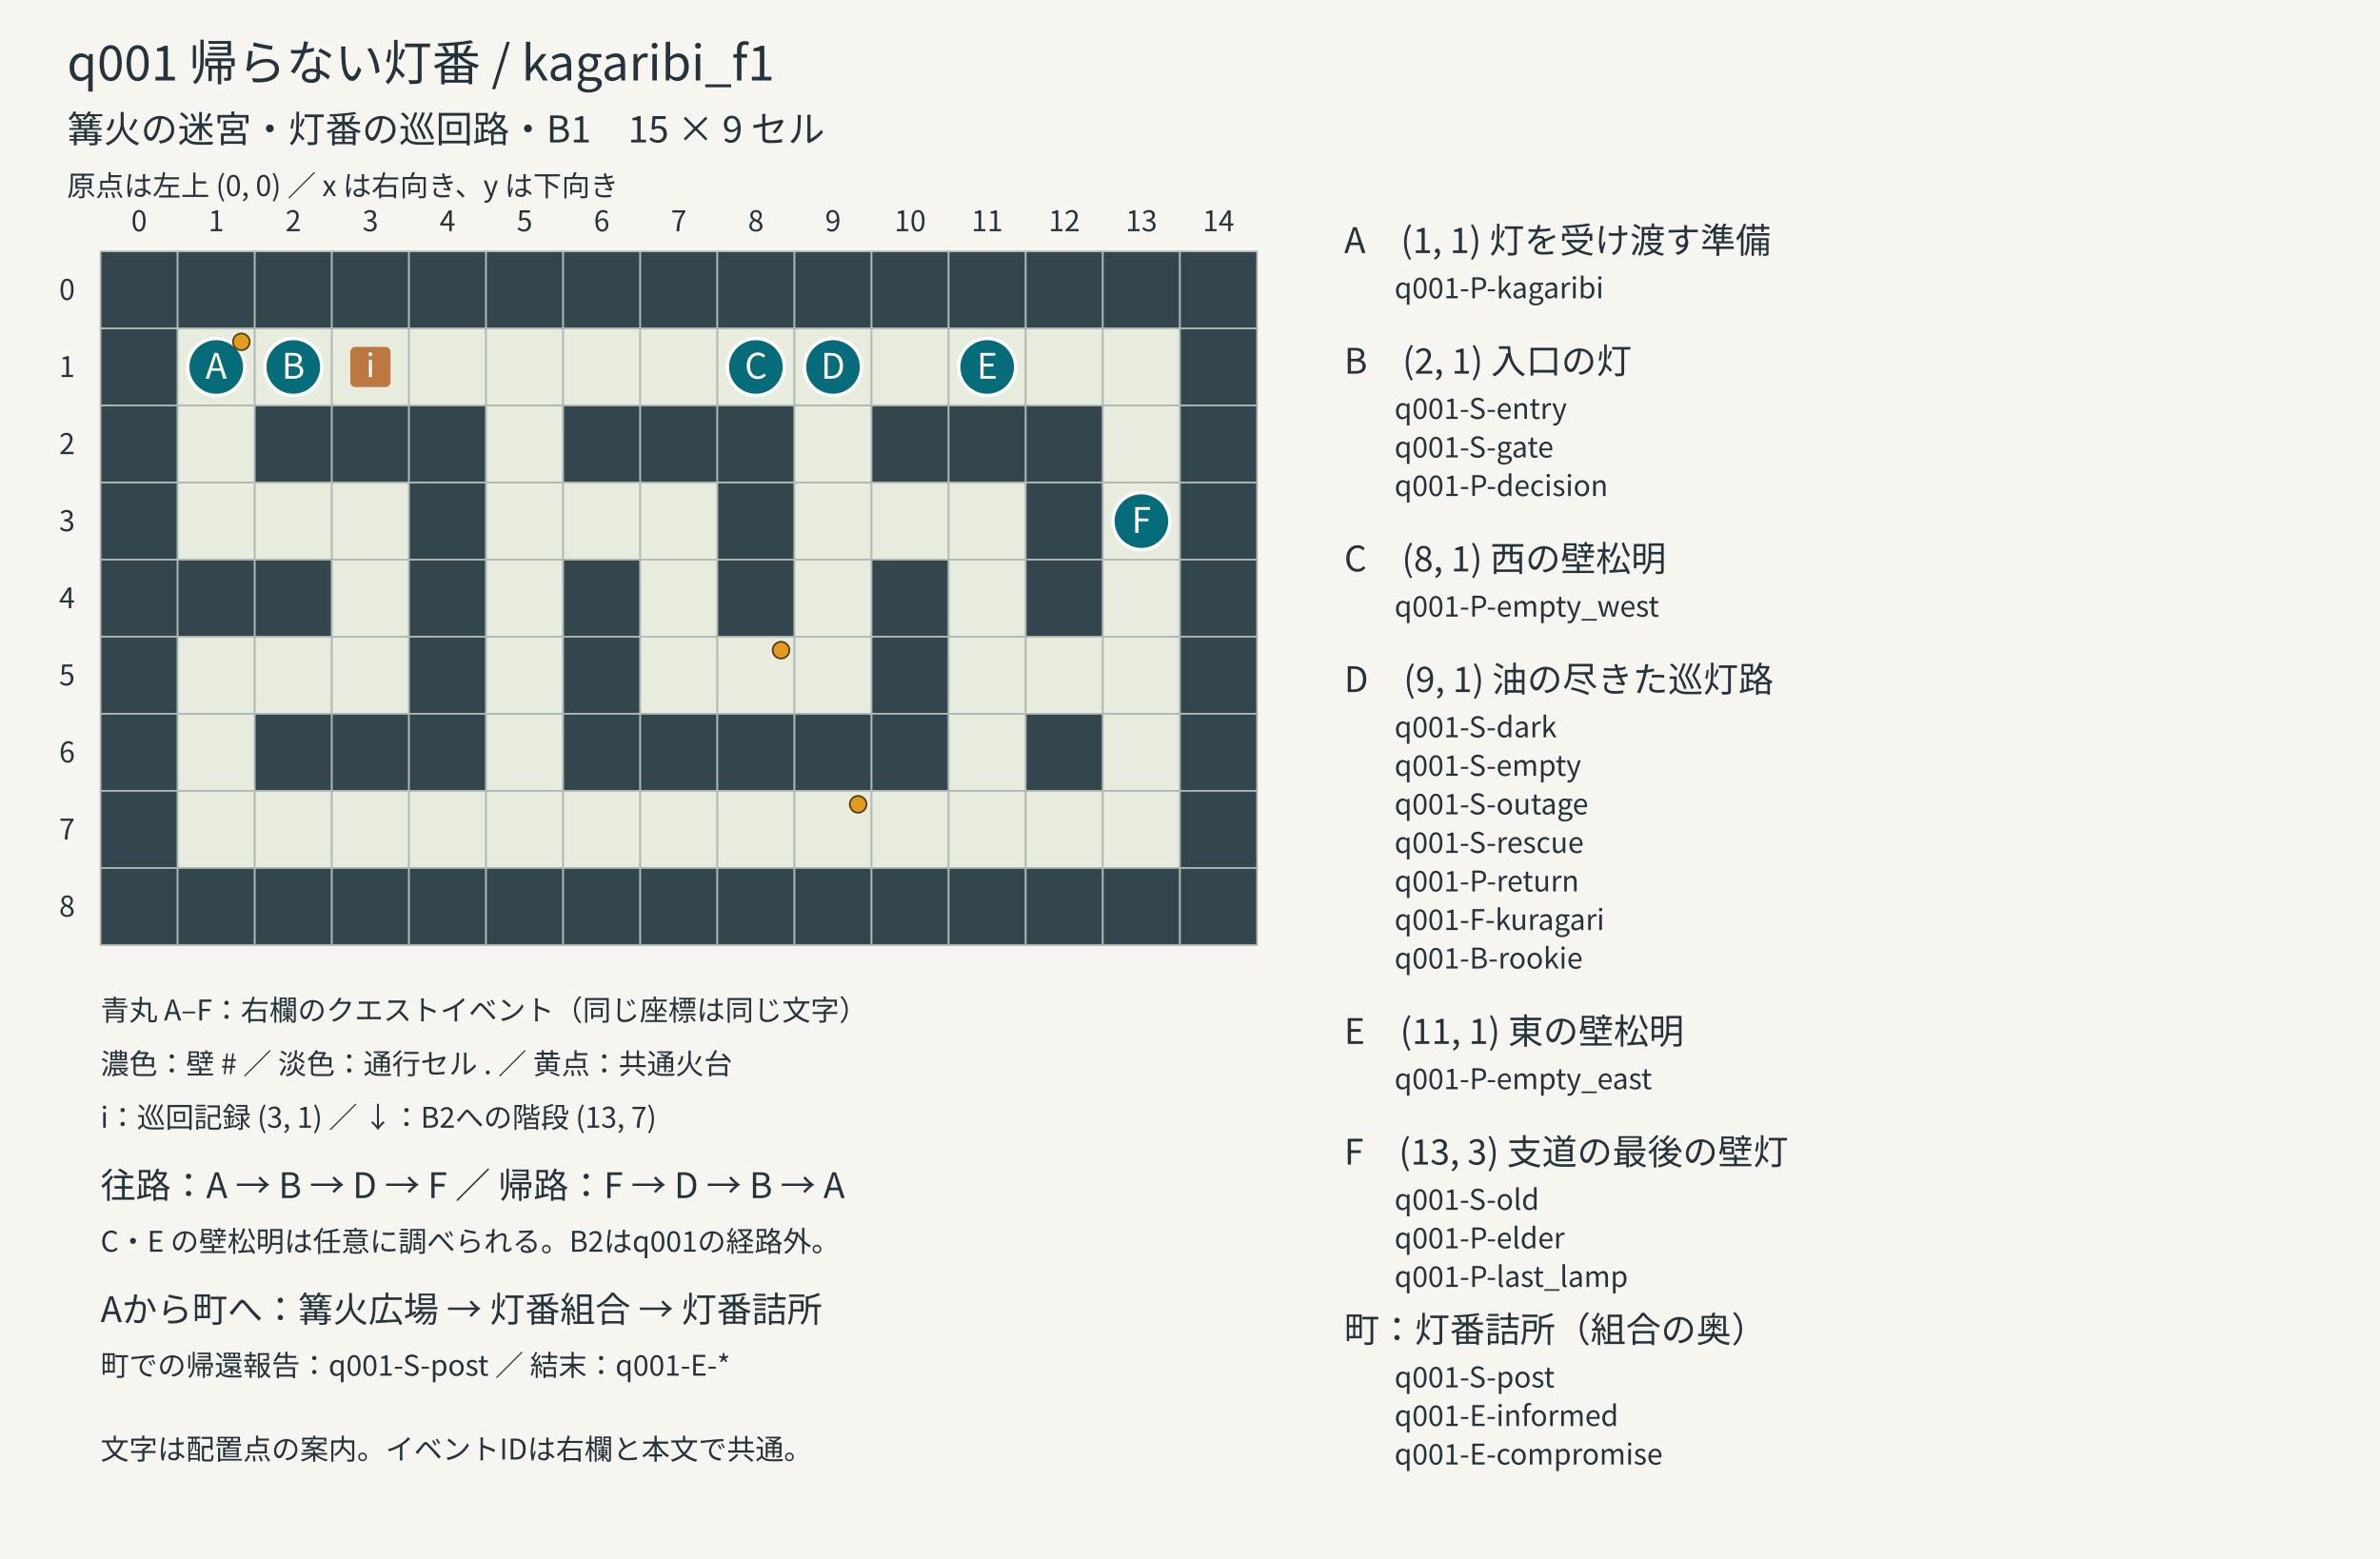
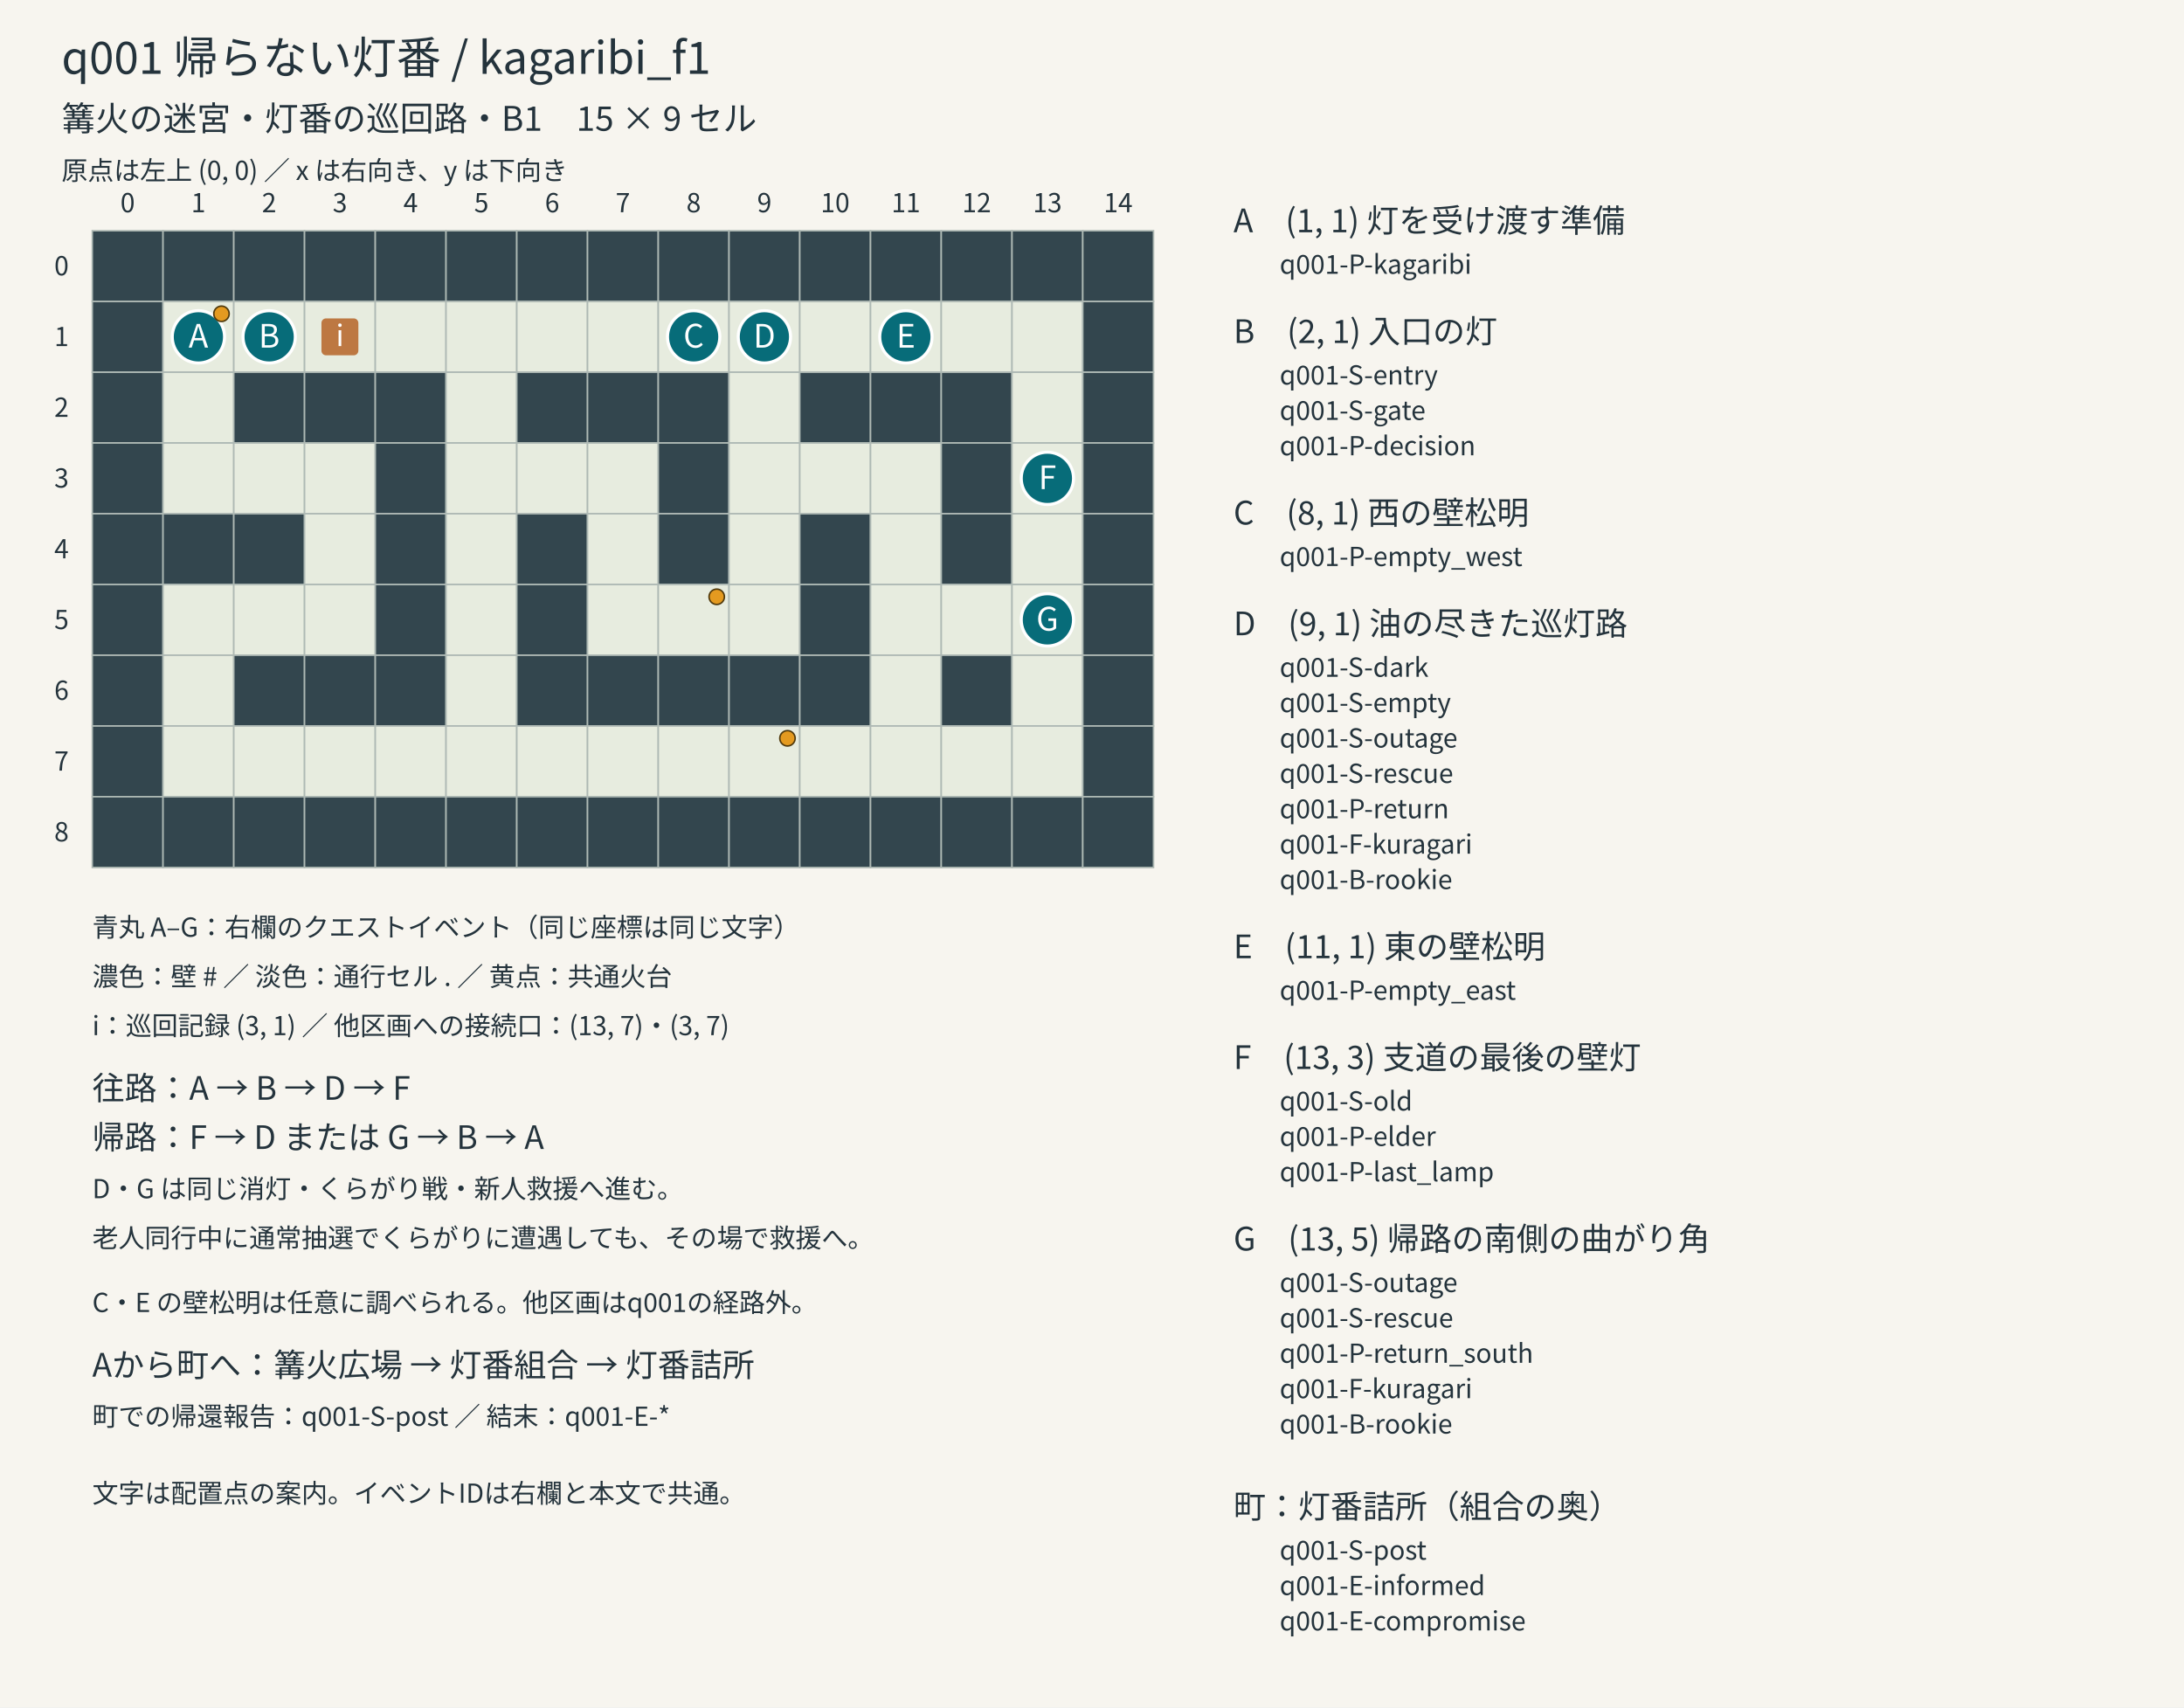
- <svg xmlns="http://www.w3.org/2000/svg" width="1420" height="930" viewBox="0 0 1420 930" role="img" aria-labelledby="title desc">
-   <rect width="1420" height="930" fill="#f7f5ef" />
+ <svg xmlns="http://www.w3.org/2000/svg" width="1420" height="1110" viewBox="0 0 1420 1110" role="img" aria-labelledby="title desc">
+   <rect width="1420" height="1110" fill="#f7f5ef" />
  <style>text{font-family:"Noto Sans CJK JP","Noto Sans JP",sans-serif;fill:#24333c}.id{font-family:monospace;font-size:17px}.small{font-size:17px}</style>
  <text x="40" y="48" font-size="29">q001 帰らない灯番 / kagaribi_f1</text>
  <text x="40" y="85" font-size="22">篝火の迷宮・灯番の巡回路・B1　15 × 9 セル</text>
  <text x="40" y="117" font-size="17">原点は左上 (0, 0) ／ x は右向き、y は下向き</text>
  <text x="83" y="138" text-anchor="middle" font-size="17">0</text>
  <text x="129" y="138" text-anchor="middle" font-size="17">1</text>
  <text x="175" y="138" text-anchor="middle" font-size="17">2</text>
  <text x="221" y="138" text-anchor="middle" font-size="17">3</text>
  <text x="267" y="138" text-anchor="middle" font-size="17">4</text>
  <text x="313" y="138" text-anchor="middle" font-size="17">5</text>
  <text x="359" y="138" text-anchor="middle" font-size="17">6</text>
  <text x="405" y="138" text-anchor="middle" font-size="17">7</text>
  <text x="451" y="138" text-anchor="middle" font-size="17">8</text>
  <text x="497" y="138" text-anchor="middle" font-size="17">9</text>
  <text x="543" y="138" text-anchor="middle" font-size="17">10</text>
  <text x="589" y="138" text-anchor="middle" font-size="17">11</text>
  <text x="635" y="138" text-anchor="middle" font-size="17">12</text>
  <text x="681" y="138" text-anchor="middle" font-size="17">13</text>
  <text x="727" y="138" text-anchor="middle" font-size="17">14</text>
  <text x="40" y="179" text-anchor="middle" font-size="17">0</text>
  <rect x="60" y="150" width="46" height="46" fill="#33464e" stroke="#aeb9b4" stroke-width="1" />
  <rect x="106" y="150" width="46" height="46" fill="#33464e" stroke="#aeb9b4" stroke-width="1" />
  <rect x="152" y="150" width="46" height="46" fill="#33464e" stroke="#aeb9b4" stroke-width="1" />
  <rect x="198" y="150" width="46" height="46" fill="#33464e" stroke="#aeb9b4" stroke-width="1" />
  <rect x="244" y="150" width="46" height="46" fill="#33464e" stroke="#aeb9b4" stroke-width="1" />
  <rect x="290" y="150" width="46" height="46" fill="#33464e" stroke="#aeb9b4" stroke-width="1" />
  <rect x="336" y="150" width="46" height="46" fill="#33464e" stroke="#aeb9b4" stroke-width="1" />
  <rect x="382" y="150" width="46" height="46" fill="#33464e" stroke="#aeb9b4" stroke-width="1" />
  <rect x="428" y="150" width="46" height="46" fill="#33464e" stroke="#aeb9b4" stroke-width="1" />
  <rect x="474" y="150" width="46" height="46" fill="#33464e" stroke="#aeb9b4" stroke-width="1" />
  <rect x="520" y="150" width="46" height="46" fill="#33464e" stroke="#aeb9b4" stroke-width="1" />
  <rect x="566" y="150" width="46" height="46" fill="#33464e" stroke="#aeb9b4" stroke-width="1" />
  <rect x="612" y="150" width="46" height="46" fill="#33464e" stroke="#aeb9b4" stroke-width="1" />
  <rect x="658" y="150" width="46" height="46" fill="#33464e" stroke="#aeb9b4" stroke-width="1" />
  <rect x="704" y="150" width="46" height="46" fill="#33464e" stroke="#aeb9b4" stroke-width="1" />
  <text x="40" y="225" text-anchor="middle" font-size="17">1</text>
  <rect x="60" y="196" width="46" height="46" fill="#33464e" stroke="#aeb9b4" stroke-width="1" />
  <rect x="106" y="196" width="46" height="46" fill="#e7ecdf" stroke="#aeb9b4" stroke-width="1" />
  <rect x="152" y="196" width="46" height="46" fill="#e7ecdf" stroke="#aeb9b4" stroke-width="1" />
  <rect x="198" y="196" width="46" height="46" fill="#e7ecdf" stroke="#aeb9b4" stroke-width="1" />
  <rect x="244" y="196" width="46" height="46" fill="#e7ecdf" stroke="#aeb9b4" stroke-width="1" />
  <rect x="290" y="196" width="46" height="46" fill="#e7ecdf" stroke="#aeb9b4" stroke-width="1" />
  <rect x="336" y="196" width="46" height="46" fill="#e7ecdf" stroke="#aeb9b4" stroke-width="1" />
  <rect x="382" y="196" width="46" height="46" fill="#e7ecdf" stroke="#aeb9b4" stroke-width="1" />
  <rect x="428" y="196" width="46" height="46" fill="#e7ecdf" stroke="#aeb9b4" stroke-width="1" />
  <rect x="474" y="196" width="46" height="46" fill="#e7ecdf" stroke="#aeb9b4" stroke-width="1" />
  <rect x="520" y="196" width="46" height="46" fill="#e7ecdf" stroke="#aeb9b4" stroke-width="1" />
  <rect x="566" y="196" width="46" height="46" fill="#e7ecdf" stroke="#aeb9b4" stroke-width="1" />
  <rect x="612" y="196" width="46" height="46" fill="#e7ecdf" stroke="#aeb9b4" stroke-width="1" />
  <rect x="658" y="196" width="46" height="46" fill="#e7ecdf" stroke="#aeb9b4" stroke-width="1" />
  <rect x="704" y="196" width="46" height="46" fill="#33464e" stroke="#aeb9b4" stroke-width="1" />
  <text x="40" y="271" text-anchor="middle" font-size="17">2</text>
  <rect x="60" y="242" width="46" height="46" fill="#33464e" stroke="#aeb9b4" stroke-width="1" />
  <rect x="106" y="242" width="46" height="46" fill="#e7ecdf" stroke="#aeb9b4" stroke-width="1" />
  <rect x="152" y="242" width="46" height="46" fill="#33464e" stroke="#aeb9b4" stroke-width="1" />
  <rect x="198" y="242" width="46" height="46" fill="#33464e" stroke="#aeb9b4" stroke-width="1" />
  <rect x="244" y="242" width="46" height="46" fill="#33464e" stroke="#aeb9b4" stroke-width="1" />
  <rect x="290" y="242" width="46" height="46" fill="#e7ecdf" stroke="#aeb9b4" stroke-width="1" />
  <rect x="336" y="242" width="46" height="46" fill="#33464e" stroke="#aeb9b4" stroke-width="1" />
  <rect x="382" y="242" width="46" height="46" fill="#33464e" stroke="#aeb9b4" stroke-width="1" />
  <rect x="428" y="242" width="46" height="46" fill="#33464e" stroke="#aeb9b4" stroke-width="1" />
  <rect x="474" y="242" width="46" height="46" fill="#e7ecdf" stroke="#aeb9b4" stroke-width="1" />
  <rect x="520" y="242" width="46" height="46" fill="#33464e" stroke="#aeb9b4" stroke-width="1" />
  <rect x="566" y="242" width="46" height="46" fill="#33464e" stroke="#aeb9b4" stroke-width="1" />
  <rect x="612" y="242" width="46" height="46" fill="#33464e" stroke="#aeb9b4" stroke-width="1" />
  <rect x="658" y="242" width="46" height="46" fill="#e7ecdf" stroke="#aeb9b4" stroke-width="1" />
  <rect x="704" y="242" width="46" height="46" fill="#33464e" stroke="#aeb9b4" stroke-width="1" />
  <text x="40" y="317" text-anchor="middle" font-size="17">3</text>
  <rect x="60" y="288" width="46" height="46" fill="#33464e" stroke="#aeb9b4" stroke-width="1" />
  <rect x="106" y="288" width="46" height="46" fill="#e7ecdf" stroke="#aeb9b4" stroke-width="1" />
  <rect x="152" y="288" width="46" height="46" fill="#e7ecdf" stroke="#aeb9b4" stroke-width="1" />
  <rect x="198" y="288" width="46" height="46" fill="#e7ecdf" stroke="#aeb9b4" stroke-width="1" />
  <rect x="244" y="288" width="46" height="46" fill="#33464e" stroke="#aeb9b4" stroke-width="1" />
  <rect x="290" y="288" width="46" height="46" fill="#e7ecdf" stroke="#aeb9b4" stroke-width="1" />
  <rect x="336" y="288" width="46" height="46" fill="#e7ecdf" stroke="#aeb9b4" stroke-width="1" />
  <rect x="382" y="288" width="46" height="46" fill="#e7ecdf" stroke="#aeb9b4" stroke-width="1" />
  <rect x="428" y="288" width="46" height="46" fill="#33464e" stroke="#aeb9b4" stroke-width="1" />
  <rect x="474" y="288" width="46" height="46" fill="#e7ecdf" stroke="#aeb9b4" stroke-width="1" />
  <rect x="520" y="288" width="46" height="46" fill="#e7ecdf" stroke="#aeb9b4" stroke-width="1" />
  <rect x="566" y="288" width="46" height="46" fill="#e7ecdf" stroke="#aeb9b4" stroke-width="1" />
  <rect x="612" y="288" width="46" height="46" fill="#33464e" stroke="#aeb9b4" stroke-width="1" />
  <rect x="658" y="288" width="46" height="46" fill="#e7ecdf" stroke="#aeb9b4" stroke-width="1" />
  <rect x="704" y="288" width="46" height="46" fill="#33464e" stroke="#aeb9b4" stroke-width="1" />
  <text x="40" y="363" text-anchor="middle" font-size="17">4</text>
  <rect x="60" y="334" width="46" height="46" fill="#33464e" stroke="#aeb9b4" stroke-width="1" />
  <rect x="106" y="334" width="46" height="46" fill="#33464e" stroke="#aeb9b4" stroke-width="1" />
  <rect x="152" y="334" width="46" height="46" fill="#33464e" stroke="#aeb9b4" stroke-width="1" />
  <rect x="198" y="334" width="46" height="46" fill="#e7ecdf" stroke="#aeb9b4" stroke-width="1" />
  <rect x="244" y="334" width="46" height="46" fill="#33464e" stroke="#aeb9b4" stroke-width="1" />
  <rect x="290" y="334" width="46" height="46" fill="#e7ecdf" stroke="#aeb9b4" stroke-width="1" />
  <rect x="336" y="334" width="46" height="46" fill="#33464e" stroke="#aeb9b4" stroke-width="1" />
  <rect x="382" y="334" width="46" height="46" fill="#e7ecdf" stroke="#aeb9b4" stroke-width="1" />
  <rect x="428" y="334" width="46" height="46" fill="#33464e" stroke="#aeb9b4" stroke-width="1" />
  <rect x="474" y="334" width="46" height="46" fill="#e7ecdf" stroke="#aeb9b4" stroke-width="1" />
  <rect x="520" y="334" width="46" height="46" fill="#33464e" stroke="#aeb9b4" stroke-width="1" />
  <rect x="566" y="334" width="46" height="46" fill="#e7ecdf" stroke="#aeb9b4" stroke-width="1" />
  <rect x="612" y="334" width="46" height="46" fill="#33464e" stroke="#aeb9b4" stroke-width="1" />
  <rect x="658" y="334" width="46" height="46" fill="#e7ecdf" stroke="#aeb9b4" stroke-width="1" />
  <rect x="704" y="334" width="46" height="46" fill="#33464e" stroke="#aeb9b4" stroke-width="1" />
  <text x="40" y="409" text-anchor="middle" font-size="17">5</text>
  <rect x="60" y="380" width="46" height="46" fill="#33464e" stroke="#aeb9b4" stroke-width="1" />
  <rect x="106" y="380" width="46" height="46" fill="#e7ecdf" stroke="#aeb9b4" stroke-width="1" />
  <rect x="152" y="380" width="46" height="46" fill="#e7ecdf" stroke="#aeb9b4" stroke-width="1" />
  <rect x="198" y="380" width="46" height="46" fill="#e7ecdf" stroke="#aeb9b4" stroke-width="1" />
  <rect x="244" y="380" width="46" height="46" fill="#33464e" stroke="#aeb9b4" stroke-width="1" />
  <rect x="290" y="380" width="46" height="46" fill="#e7ecdf" stroke="#aeb9b4" stroke-width="1" />
  <rect x="336" y="380" width="46" height="46" fill="#33464e" stroke="#aeb9b4" stroke-width="1" />
  <rect x="382" y="380" width="46" height="46" fill="#e7ecdf" stroke="#aeb9b4" stroke-width="1" />
  <rect x="428" y="380" width="46" height="46" fill="#e7ecdf" stroke="#aeb9b4" stroke-width="1" />
  <rect x="474" y="380" width="46" height="46" fill="#e7ecdf" stroke="#aeb9b4" stroke-width="1" />
  <rect x="520" y="380" width="46" height="46" fill="#33464e" stroke="#aeb9b4" stroke-width="1" />
  <rect x="566" y="380" width="46" height="46" fill="#e7ecdf" stroke="#aeb9b4" stroke-width="1" />
  <rect x="612" y="380" width="46" height="46" fill="#e7ecdf" stroke="#aeb9b4" stroke-width="1" />
  <rect x="658" y="380" width="46" height="46" fill="#e7ecdf" stroke="#aeb9b4" stroke-width="1" />
  <rect x="704" y="380" width="46" height="46" fill="#33464e" stroke="#aeb9b4" stroke-width="1" />
  <text x="40" y="455" text-anchor="middle" font-size="17">6</text>
  <rect x="60" y="426" width="46" height="46" fill="#33464e" stroke="#aeb9b4" stroke-width="1" />
  <rect x="106" y="426" width="46" height="46" fill="#e7ecdf" stroke="#aeb9b4" stroke-width="1" />
  <rect x="152" y="426" width="46" height="46" fill="#33464e" stroke="#aeb9b4" stroke-width="1" />
  <rect x="198" y="426" width="46" height="46" fill="#33464e" stroke="#aeb9b4" stroke-width="1" />
  <rect x="244" y="426" width="46" height="46" fill="#33464e" stroke="#aeb9b4" stroke-width="1" />
  <rect x="290" y="426" width="46" height="46" fill="#e7ecdf" stroke="#aeb9b4" stroke-width="1" />
  <rect x="336" y="426" width="46" height="46" fill="#33464e" stroke="#aeb9b4" stroke-width="1" />
  <rect x="382" y="426" width="46" height="46" fill="#33464e" stroke="#aeb9b4" stroke-width="1" />
  <rect x="428" y="426" width="46" height="46" fill="#33464e" stroke="#aeb9b4" stroke-width="1" />
  <rect x="474" y="426" width="46" height="46" fill="#33464e" stroke="#aeb9b4" stroke-width="1" />
  <rect x="520" y="426" width="46" height="46" fill="#33464e" stroke="#aeb9b4" stroke-width="1" />
  <rect x="566" y="426" width="46" height="46" fill="#e7ecdf" stroke="#aeb9b4" stroke-width="1" />
  <rect x="612" y="426" width="46" height="46" fill="#33464e" stroke="#aeb9b4" stroke-width="1" />
  <rect x="658" y="426" width="46" height="46" fill="#e7ecdf" stroke="#aeb9b4" stroke-width="1" />
  <rect x="704" y="426" width="46" height="46" fill="#33464e" stroke="#aeb9b4" stroke-width="1" />
  <text x="40" y="501" text-anchor="middle" font-size="17">7</text>
  <rect x="60" y="472" width="46" height="46" fill="#33464e" stroke="#aeb9b4" stroke-width="1" />
  <rect x="106" y="472" width="46" height="46" fill="#e7ecdf" stroke="#aeb9b4" stroke-width="1" />
  <rect x="152" y="472" width="46" height="46" fill="#e7ecdf" stroke="#aeb9b4" stroke-width="1" />
  <rect x="198" y="472" width="46" height="46" fill="#e7ecdf" stroke="#aeb9b4" stroke-width="1" />
  <rect x="244" y="472" width="46" height="46" fill="#e7ecdf" stroke="#aeb9b4" stroke-width="1" />
  <rect x="290" y="472" width="46" height="46" fill="#e7ecdf" stroke="#aeb9b4" stroke-width="1" />
  <rect x="336" y="472" width="46" height="46" fill="#e7ecdf" stroke="#aeb9b4" stroke-width="1" />
  <rect x="382" y="472" width="46" height="46" fill="#e7ecdf" stroke="#aeb9b4" stroke-width="1" />
  <rect x="428" y="472" width="46" height="46" fill="#e7ecdf" stroke="#aeb9b4" stroke-width="1" />
  <rect x="474" y="472" width="46" height="46" fill="#e7ecdf" stroke="#aeb9b4" stroke-width="1" />
  <rect x="520" y="472" width="46" height="46" fill="#e7ecdf" stroke="#aeb9b4" stroke-width="1" />
  <rect x="566" y="472" width="46" height="46" fill="#e7ecdf" stroke="#aeb9b4" stroke-width="1" />
  <rect x="612" y="472" width="46" height="46" fill="#e7ecdf" stroke="#aeb9b4" stroke-width="1" />
  <rect x="658" y="472" width="46" height="46" fill="#e7ecdf" stroke="#aeb9b4" stroke-width="1" />
  <rect x="704" y="472" width="46" height="46" fill="#33464e" stroke="#aeb9b4" stroke-width="1" />
  <text x="40" y="547" text-anchor="middle" font-size="17">8</text>
  <rect x="60" y="518" width="46" height="46" fill="#33464e" stroke="#aeb9b4" stroke-width="1" />
  <rect x="106" y="518" width="46" height="46" fill="#33464e" stroke="#aeb9b4" stroke-width="1" />
  <rect x="152" y="518" width="46" height="46" fill="#33464e" stroke="#aeb9b4" stroke-width="1" />
  <rect x="198" y="518" width="46" height="46" fill="#33464e" stroke="#aeb9b4" stroke-width="1" />
  <rect x="244" y="518" width="46" height="46" fill="#33464e" stroke="#aeb9b4" stroke-width="1" />
  <rect x="290" y="518" width="46" height="46" fill="#33464e" stroke="#aeb9b4" stroke-width="1" />
  <rect x="336" y="518" width="46" height="46" fill="#33464e" stroke="#aeb9b4" stroke-width="1" />
  <rect x="382" y="518" width="46" height="46" fill="#33464e" stroke="#aeb9b4" stroke-width="1" />
  <rect x="428" y="518" width="46" height="46" fill="#33464e" stroke="#aeb9b4" stroke-width="1" />
  <rect x="474" y="518" width="46" height="46" fill="#33464e" stroke="#aeb9b4" stroke-width="1" />
  <rect x="520" y="518" width="46" height="46" fill="#33464e" stroke="#aeb9b4" stroke-width="1" />
  <rect x="566" y="518" width="46" height="46" fill="#33464e" stroke="#aeb9b4" stroke-width="1" />
  <rect x="612" y="518" width="46" height="46" fill="#33464e" stroke="#aeb9b4" stroke-width="1" />
  <rect x="658" y="518" width="46" height="46" fill="#33464e" stroke="#aeb9b4" stroke-width="1" />
  <rect x="704" y="518" width="46" height="46" fill="#33464e" stroke="#aeb9b4" stroke-width="1" />
  <circle cx="129" cy="219" r="17" fill="#076c79" stroke="#fff" stroke-width="2" />
  <text x="129" y="226" text-anchor="middle" font-size="21" style="fill:white">A</text>
  <circle cx="175" cy="219" r="17" fill="#076c79" stroke="#fff" stroke-width="2" />
  <text x="175" y="226" text-anchor="middle" font-size="21" style="fill:white">B</text>
  <circle cx="451" cy="219" r="17" fill="#076c79" stroke="#fff" stroke-width="2" />
  <text x="451" y="226" text-anchor="middle" font-size="21" style="fill:white">C</text>
  <circle cx="497" cy="219" r="17" fill="#076c79" stroke="#fff" stroke-width="2" />
  <text x="497" y="226" text-anchor="middle" font-size="21" style="fill:white">D</text>
  <circle cx="589" cy="219" r="17" fill="#076c79" stroke="#fff" stroke-width="2" />
  <text x="589" y="226" text-anchor="middle" font-size="21" style="fill:white">E</text>
  <circle cx="681" cy="311" r="17" fill="#076c79" stroke="#fff" stroke-width="2" />
  <text x="681" y="318" text-anchor="middle" font-size="21" style="fill:white">F</text>
+   <circle cx="681" cy="403" r="17" fill="#076c79" stroke="#fff" stroke-width="2" />
+   <text x="681" y="410" text-anchor="middle" font-size="21" style="fill:white">G</text>
  <rect x="209" y="207" width="24" height="24" rx="3" fill="#bd7842" />
  <text x="221" y="225" text-anchor="middle" font-size="19" style="fill:white">i</text>
  <circle cx="144" cy="204" r="5" fill="#e49a20" stroke="#513a0d" />
  <circle cx="466" cy="388" r="5" fill="#e49a20" stroke="#513a0d" />
  <circle cx="512" cy="480" r="5" fill="#e49a20" stroke="#513a0d" />
-   <text x="60" y="609" font-size="17">青丸 A–F：右欄のクエストイベント（同じ座標は同じ文字）</text>
+   <text x="60" y="609" font-size="17">青丸 A–G：右欄のクエストイベント（同じ座標は同じ文字）</text>
  <text x="60" y="641" font-size="17">濃色：壁 # ／ 淡色：通行セル . ／ 黄点：共通火台</text>
-   <text x="60" y="673" font-size="17">i：巡回記録 (3, 1) ／ ↓：B2への階段 (13, 7)</text>
-   <text x="60" y="715" font-size="21">往路：A → B → D → F ／ 帰路：F → D → B → A</text>
-   <text x="60" y="747" font-size="17">C・E の壁松明は任意に調べられる。B2はq001の経路外。</text>
-   <text x="60" y="789" font-size="21">Aから町へ：篝火広場 → 灯番組合 → 灯番詰所</text>
-   <text x="60" y="821" font-size="17">町での帰還報告：q001-S-post ／ 結末：q001-E-*</text>
-   <text x="60" y="871" font-size="17">文字は配置点の案内。イベントIDは右欄と本文で共通。</text>
+   <text x="60" y="673" font-size="17">i：巡回記録 (3, 1) ／ 他区画への接続口：(13, 7)・(3, 7)</text>
+   <text x="60" y="715" font-size="21">往路：A → B → D → F</text>
+   <text x="60" y="747" font-size="21">帰路：F → D または G → B → A</text>
+   <text x="60" y="779" font-size="17">D・G は同じ消灯・くらがり戦・新人救援へ進む。</text>
+   <text x="60" y="811" font-size="17">老人同行中に通常抽選でくらがりに遭遇しても、その場で救援へ。</text>
+   <text x="60" y="853" font-size="17">C・E の壁松明は任意に調べられる。他区画はq001の経路外。</text>
+   <text x="60" y="895" font-size="21">Aから町へ：篝火広場 → 灯番組合 → 灯番詰所</text>
+   <text x="60" y="927" font-size="17">町での帰還報告：q001-S-post ／ 結末：q001-E-*</text>
+   <text x="60" y="977" font-size="17">文字は配置点の案内。イベントIDは右欄と本文で共通。</text>
  <text x="802" y="151" font-size="21">A　(1, 1) 灯を受け渡す準備</text>
  <text x="832" y="178" font-family="monospace" font-size="17">q001-P-kagaribi</text>
  <text x="802" y="223" font-size="21">B　(2, 1) 入口の灯</text>
  <text x="832" y="250" font-family="monospace" font-size="17">q001-S-entry</text>
  <text x="832" y="273" font-family="monospace" font-size="17">q001-S-gate</text>
  <text x="832" y="296" font-family="monospace" font-size="17">q001-P-decision</text>
  <text x="802" y="341" font-size="21">C　(8, 1) 西の壁松明</text>
  <text x="832" y="368" font-family="monospace" font-size="17">q001-P-empty_west</text>
  <text x="802" y="413" font-size="21">D　(9, 1) 油の尽きた巡灯路</text>
  <text x="832" y="440" font-family="monospace" font-size="17">q001-S-dark</text>
  <text x="832" y="463" font-family="monospace" font-size="17">q001-S-empty</text>
  <text x="832" y="486" font-family="monospace" font-size="17">q001-S-outage</text>
  <text x="832" y="509" font-family="monospace" font-size="17">q001-S-rescue</text>
  <text x="832" y="532" font-family="monospace" font-size="17">q001-P-return</text>
  <text x="832" y="555" font-family="monospace" font-size="17">q001-F-kuragari</text>
  <text x="832" y="578" font-family="monospace" font-size="17">q001-B-rookie</text>
  <text x="802" y="623" font-size="21">E　(11, 1) 東の壁松明</text>
  <text x="832" y="650" font-family="monospace" font-size="17">q001-P-empty_east</text>
  <text x="802" y="695" font-size="21">F　(13, 3) 支道の最後の壁灯</text>
  <text x="832" y="722" font-family="monospace" font-size="17">q001-S-old</text>
  <text x="832" y="745" font-family="monospace" font-size="17">q001-P-elder</text>
  <text x="832" y="768" font-family="monospace" font-size="17">q001-P-last_lamp</text>
-   <text x="802" y="801" font-size="21">町：灯番詰所（組合の奥）</text>
-   <text x="832" y="828" font-family="monospace" font-size="17">q001-S-post</text>
-   <text x="832" y="851" font-family="monospace" font-size="17">q001-E-informed</text>
-   <text x="832" y="874" font-family="monospace" font-size="17">q001-E-compromise</text>
+   <text x="802" y="813" font-size="21">G　(13, 5) 帰路の南側の曲がり角</text>
+   <text x="832" y="840" font-family="monospace" font-size="17">q001-S-outage</text>
+   <text x="832" y="863" font-family="monospace" font-size="17">q001-S-rescue</text>
+   <text x="832" y="886" font-family="monospace" font-size="17">q001-P-return_south</text>
+   <text x="832" y="909" font-family="monospace" font-size="17">q001-F-kuragari</text>
+   <text x="832" y="932" font-family="monospace" font-size="17">q001-B-rookie</text>
+   <text x="802" y="987" font-size="21">町：灯番詰所（組合の奥）</text>
+   <text x="832" y="1014" font-family="monospace" font-size="17">q001-S-post</text>
+   <text x="832" y="1037" font-family="monospace" font-size="17">q001-E-informed</text>
+   <text x="832" y="1060" font-family="monospace" font-size="17">q001-E-compromise</text>
</svg>
